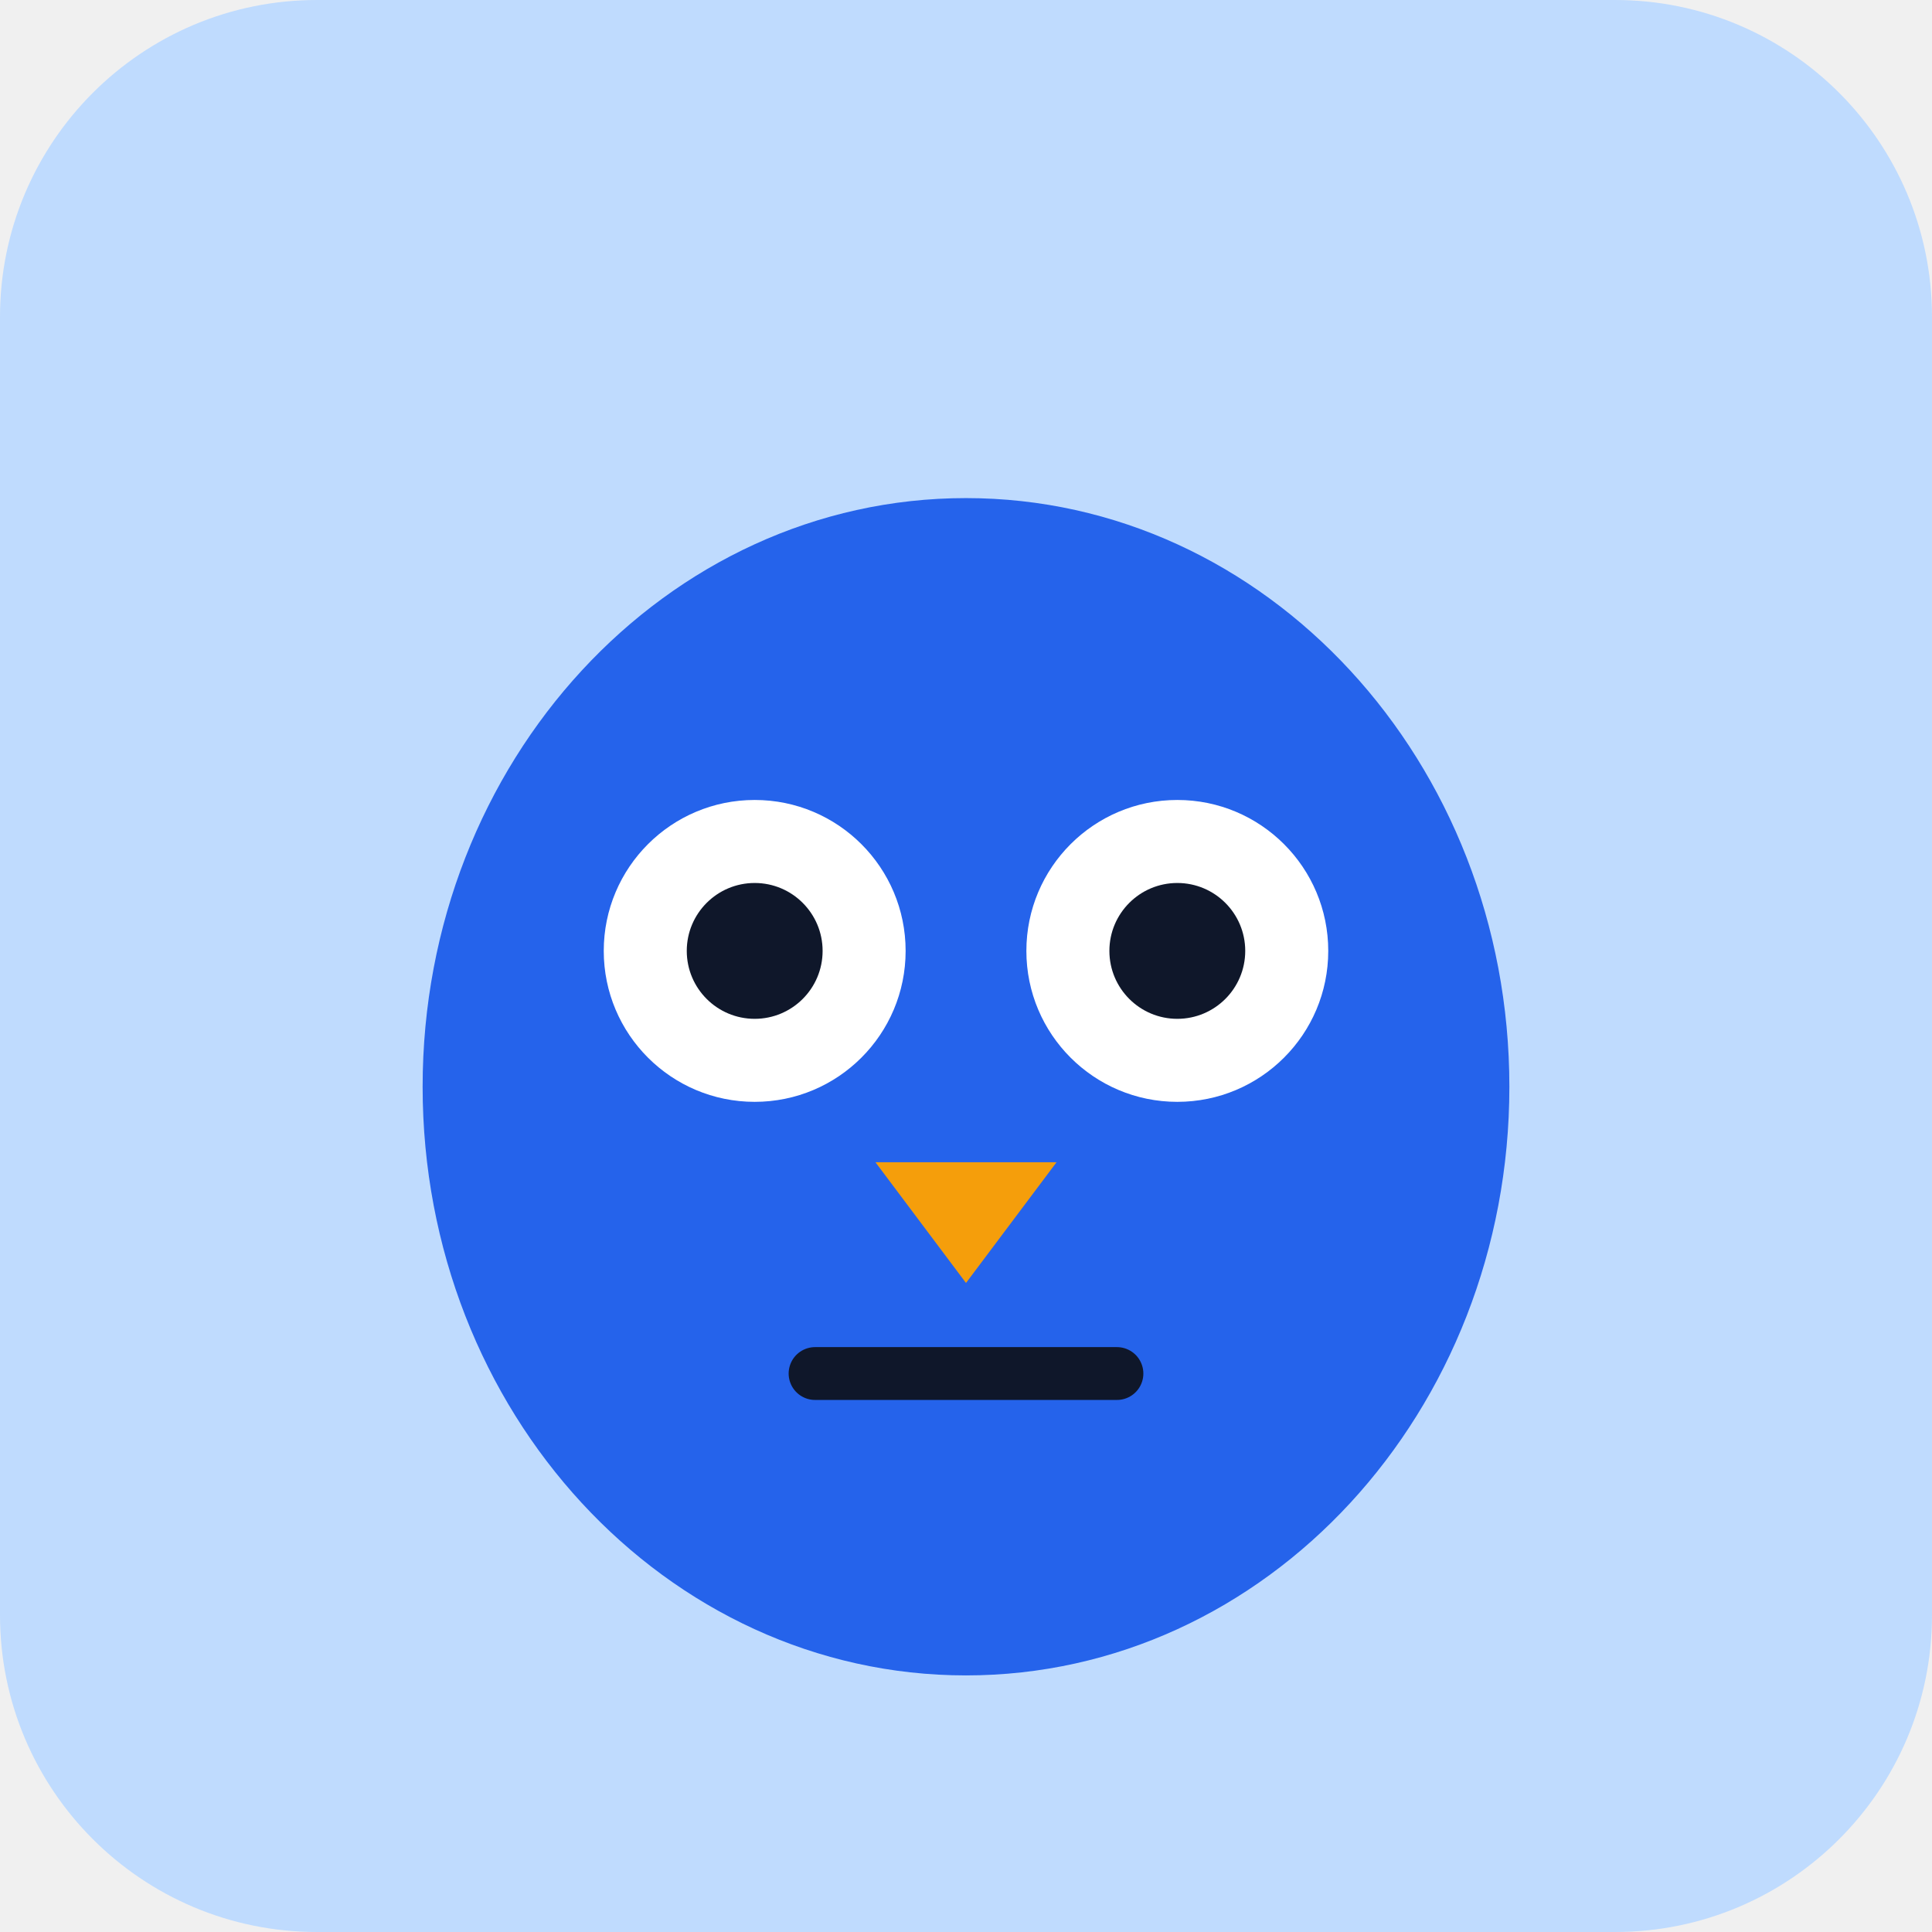
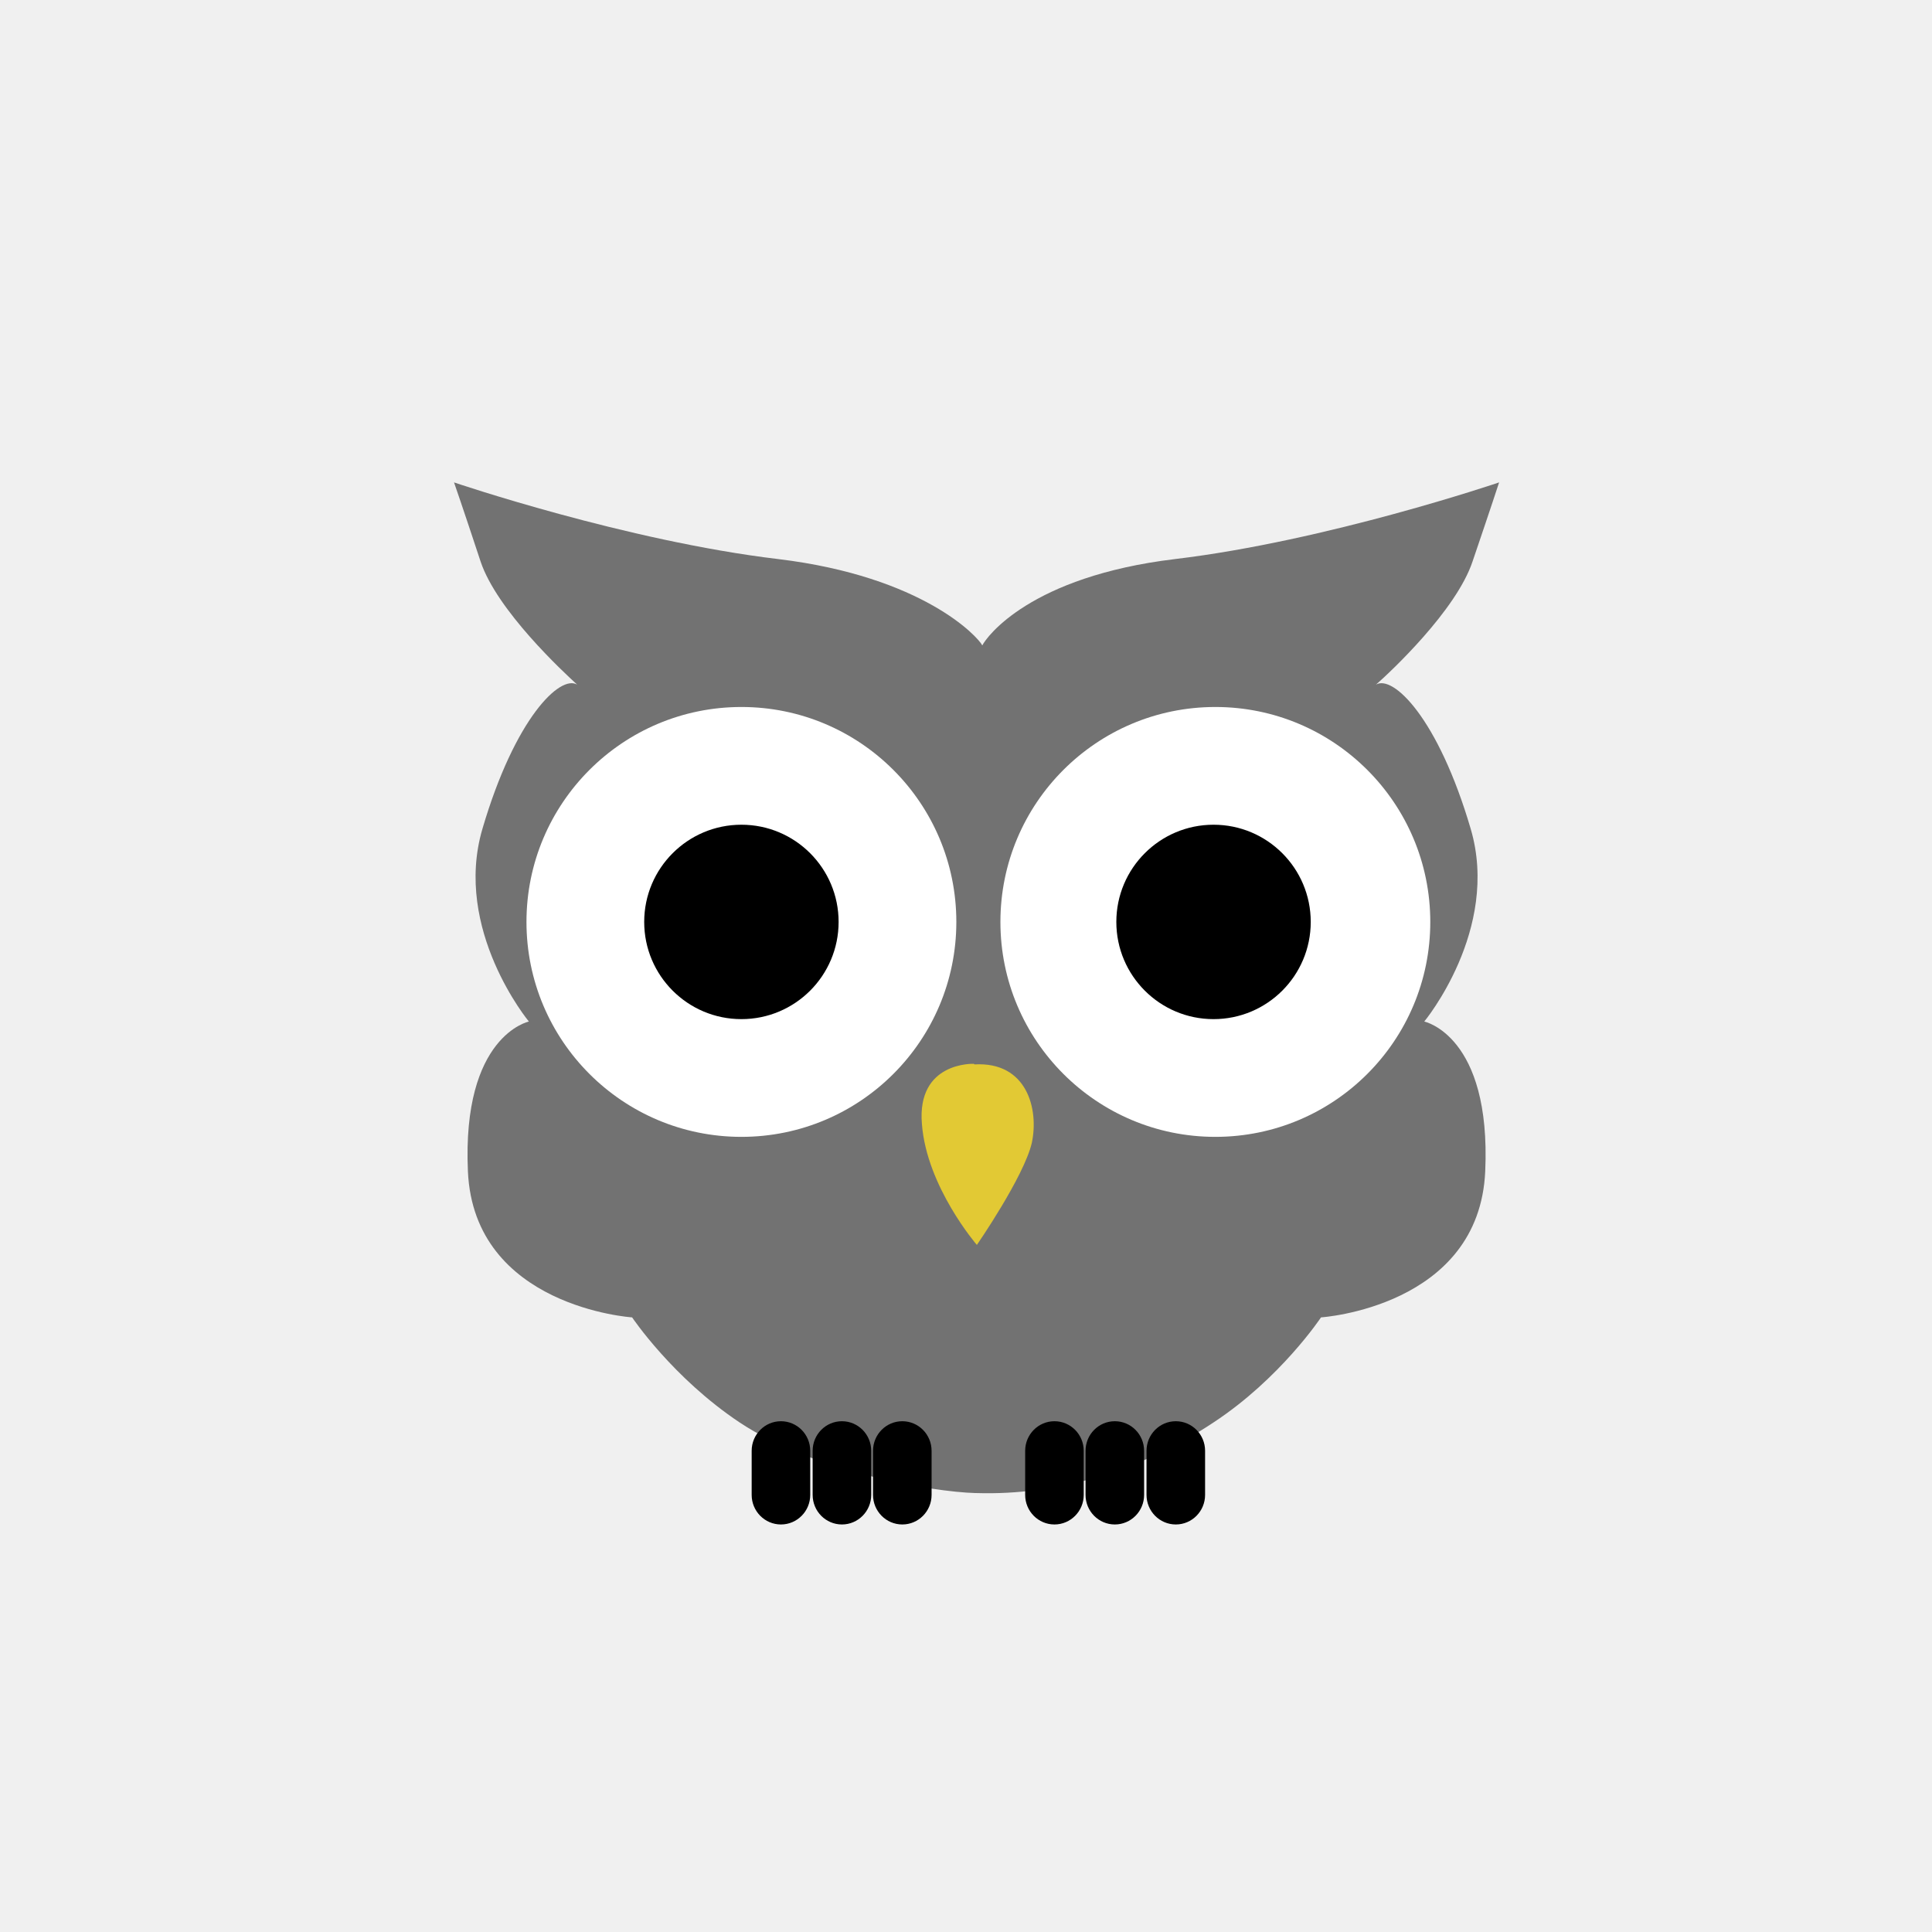
- <svg xmlns="http://www.w3.org/2000/svg" viewBox="0 0 256 256">
-   <rect width="256" height="256" rx="42" fill="#bfdbfe" />
-   <ellipse cx="128" cy="144" rx="72" ry="78" fill="#2563eb" />
-   <circle cx="100" cy="126" r="20" fill="#ffffff" />
-   <circle cx="156" cy="126" r="20" fill="#ffffff" />
-   <circle cx="100" cy="126" r="9" fill="#0f172a" />
-   <circle cx="156" cy="126" r="9" fill="#0f172a" />
-   <path d="M116 154 L128 170 L140 154 Z" fill="#f59e0b" />
-   <line x1="108" y1="182" x2="148" y2="182" stroke="#0f172a" stroke-width="7" stroke-linecap="round" />
+ <svg xmlns="http://www.w3.org/2000/svg" id="Ebene_2" version="1.1" viewBox="0 0 320 320">
+   <path d="M161.6,247.3c-7.4-.2-26.9-3.6-39.1-11.7-11.1-7.4-17.8-17.4-17.8-17.4,0,0-26.2-1.7-27.2-24.2-1-22.5,10.1-24.8,10.1-24.8,0,0-12.6-15.2-7.7-31.9,5.4-18.4,12.9-25.6,15.7-23.9-2.3-2.1-13.3-12.3-16-20.4-3-9.1-4.4-13.1-4.4-13.1,0,0,28.5,9.7,53.7,12.7,24,2.9,33.1,12.9,33.8,14.3.7-1.4,7.9-11.4,31.9-14.3,25.2-3,53.7-12.7,53.7-12.7,0,0-1.3,4-4.4,13.1-2.7,8.1-13.6,18.3-16,20.4,2.8-1.7,10.3,5.5,15.7,23.9,4.9,16.7-7.7,31.9-7.7,31.9,0,0,11.1,2.3,10.1,24.8-1,22.5-27.2,24.2-27.2,24.2,0,0-6.7,10.1-17.8,17.4-12.2,8.1-25.9,12.1-39.2,11.7Z" fill="#727272" />
+   <circle cx="122.8" cy="152.7" r="35.6" fill="#fff" />
+   <circle cx="122.8" cy="152.7" r="16.1" />
+   <circle cx="201.3" cy="152.7" r="35.6" fill="#fff" />
+   <circle cx="201" cy="152.7" r="16.1" />
+   <path d="M161.3,176.2s-9.5-.4-8.6,10c.8,10.4,9.1,20,9.1,20,0,0,7.8-11.3,9.1-16.9,1.2-5.6-.8-13.5-9.5-13Z" fill="#e2c934" />
+   <rect x="124.5" y="235.4" width="9.7" height="17.1" rx="4.9" ry="4.9" />
+   <rect x="134.6" y="235.4" width="9.7" height="17.1" rx="4.9" ry="4.9" />
+   <rect x="144.6" y="235.4" width="9.7" height="17.1" rx="4.9" ry="4.9" />
+   <rect x="169.8" y="235.4" width="9.7" height="17.1" rx="4.9" ry="4.9" />
+   <rect x="179.8" y="235.4" width="9.7" height="17.1" rx="4.9" ry="4.9" />
+   <rect x="189.9" y="235.4" width="9.7" height="17.1" rx="4.9" ry="4.9" />
</svg>
